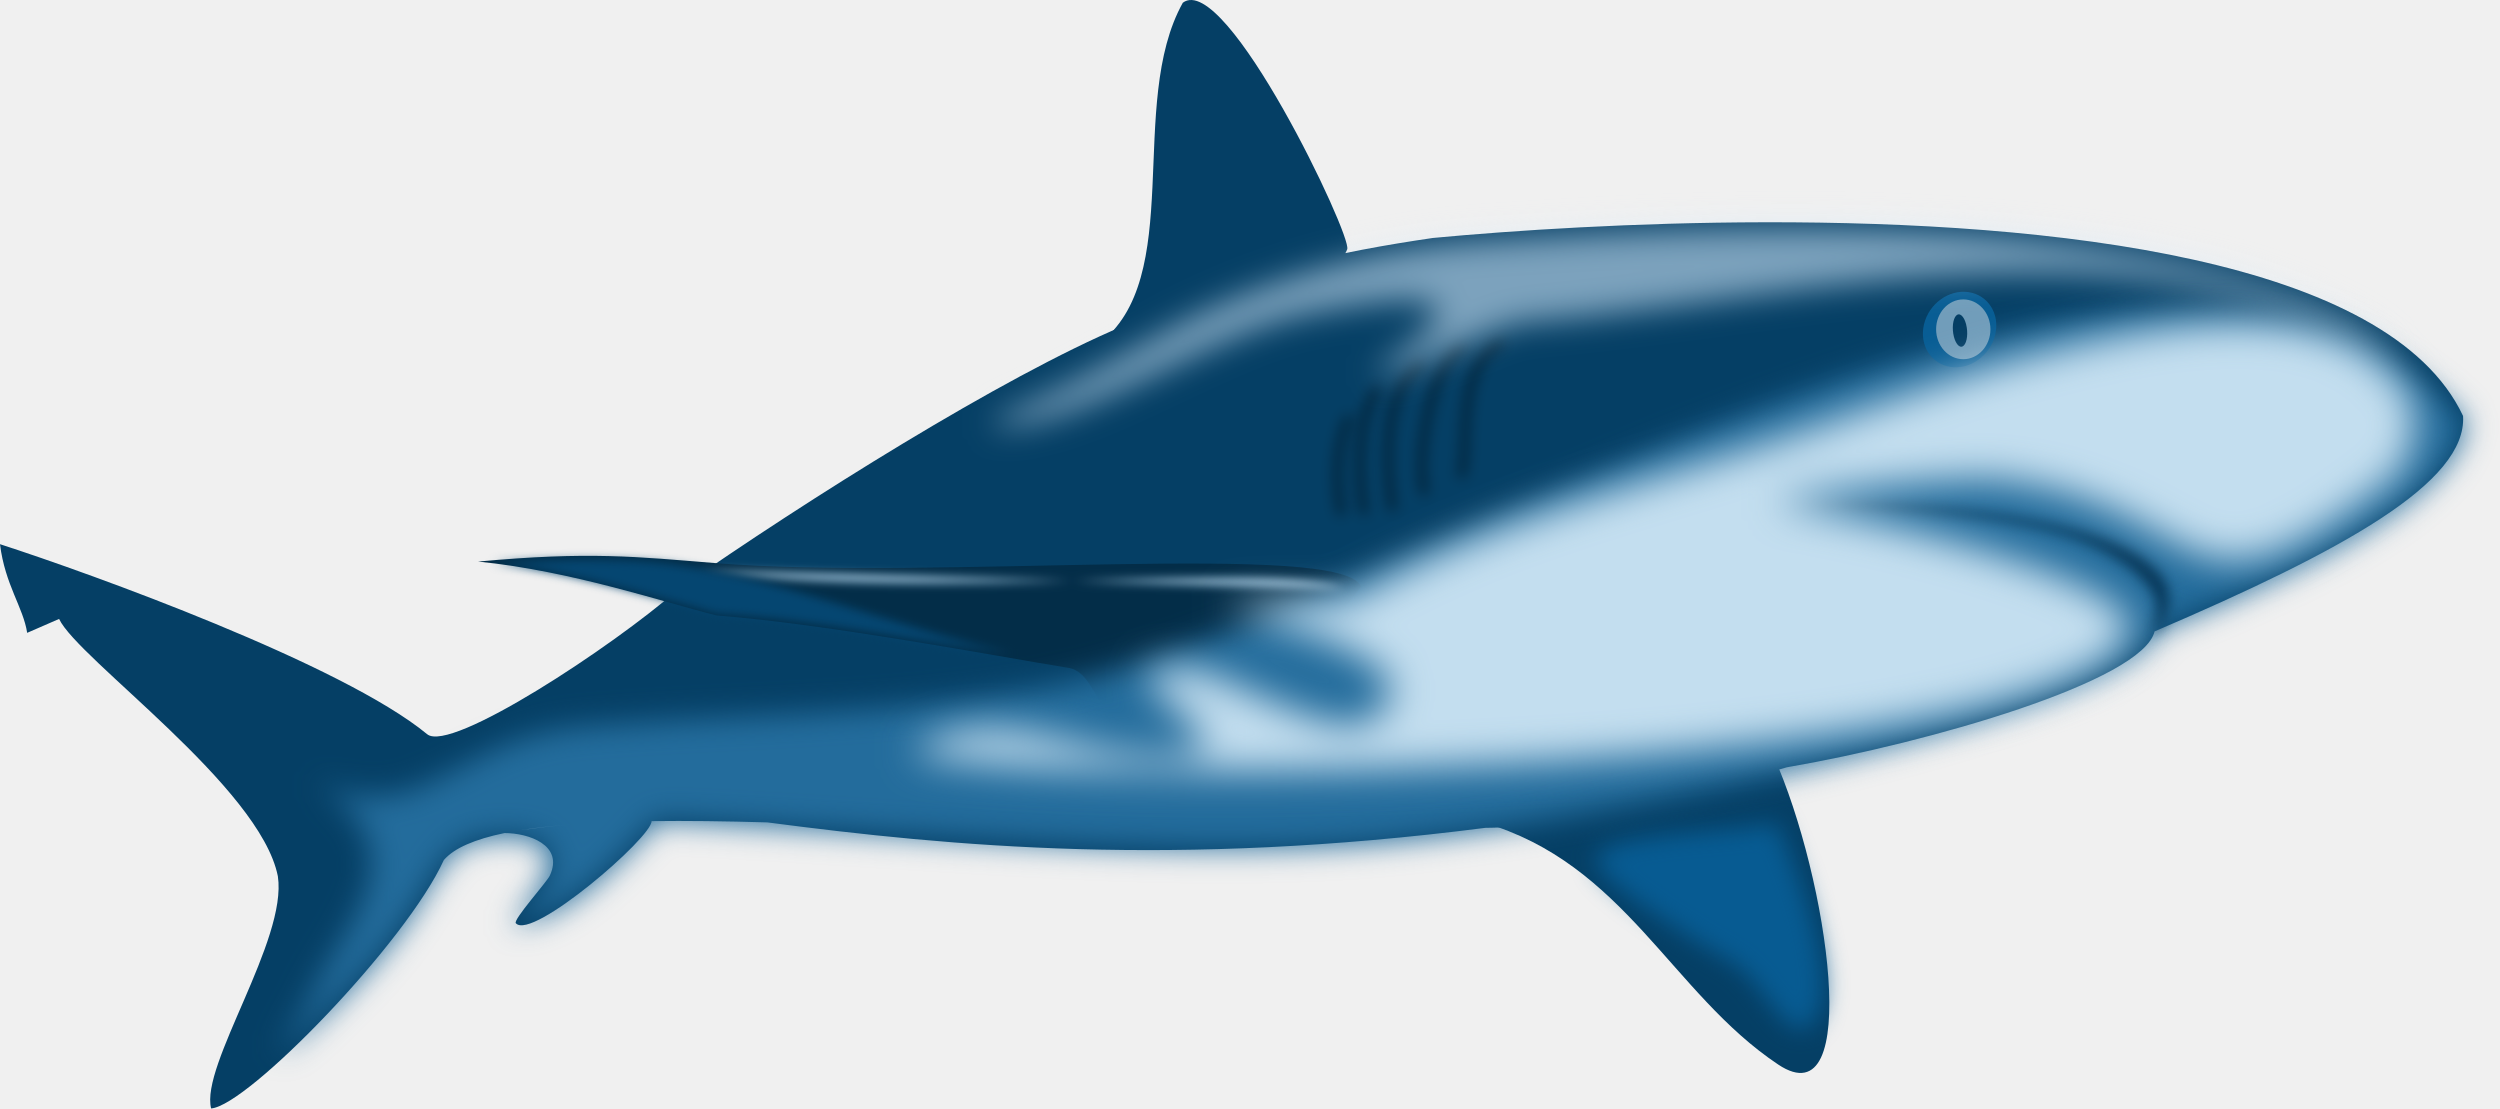
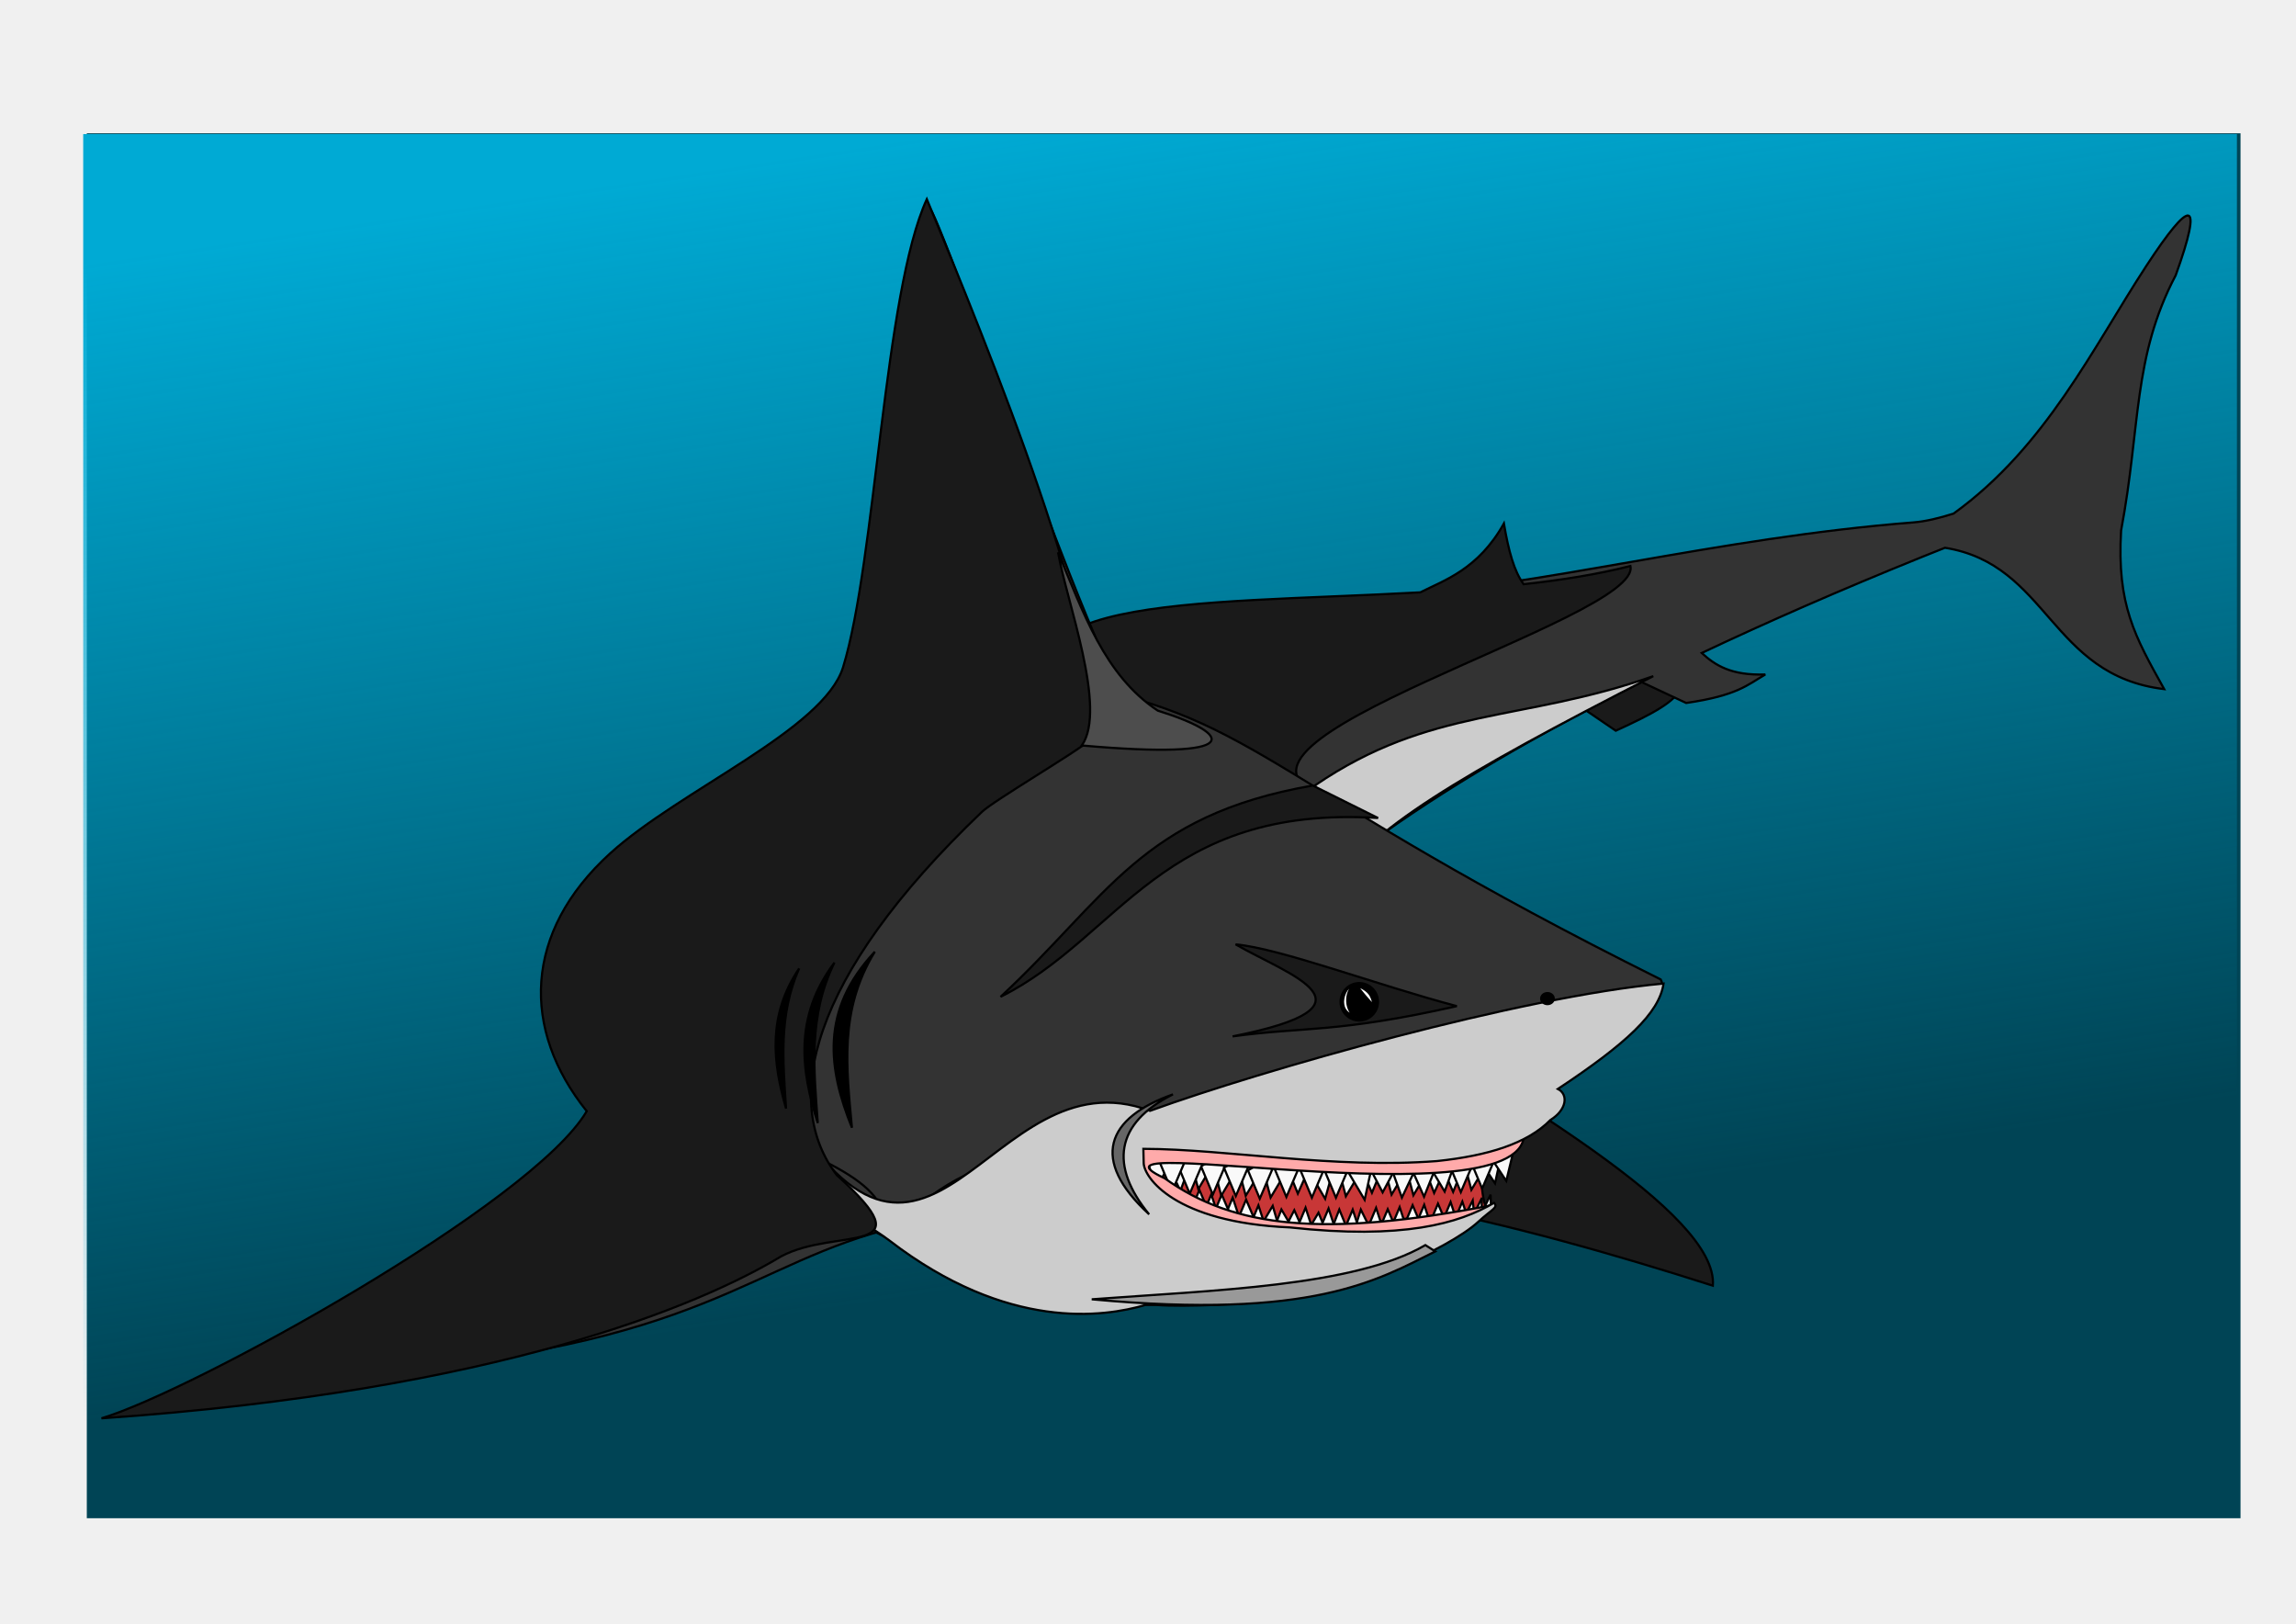
- <svg xmlns="http://www.w3.org/2000/svg" id="svg2" viewBox="0 0 1707.8 757.21" version="1.1">
+ <svg xmlns="http://www.w3.org/2000/svg" xmlns:xlink="http://www.w3.org/1999/xlink" width="297mm" height="210mm" viewBox="0 0 1052.362 744.094" id="svg2" version="1.1">
  <defs id="defs4">
-     <filter id="filter3818" height="1.39" width="1.055" color-interpolation-filters="sRGB" y="-.195" x="-.027">
-       <feGaussianBlur id="feGaussianBlur3820" stdDeviation="10.989" />
-     </filter>
-     <filter id="filter3838" height="1.209" width="1.062" color-interpolation-filters="sRGB" y="-.104" x="-.031">
-       <feGaussianBlur id="feGaussianBlur3840" stdDeviation="13.34" />
-     </filter>
-     <filter id="filter3854" color-interpolation-filters="sRGB">
-       <feGaussianBlur id="feGaussianBlur3856" stdDeviation="9.994" />
-     </filter>
-     <filter id="filter3906" height="1.277" width="1.252" color-interpolation-filters="sRGB" y="-.138" x="-.126">
-       <feGaussianBlur id="feGaussianBlur3908" stdDeviation="8.167" />
-     </filter>
-     <filter id="filter3918" height="1.235" width="1.042" color-interpolation-filters="sRGB" y="-.117" x="-.021">
-       <feGaussianBlur id="feGaussianBlur3920" stdDeviation="3.165" />
-     </filter>
-     <filter id="filter3930" height="2.329" width="1.037" color-interpolation-filters="sRGB" y="-.665" x="-.019">
-       <feGaussianBlur id="feGaussianBlur3932" stdDeviation="3.406" />
-     </filter>
-     <filter id="filter3958" height="1.239" width="1.08" color-interpolation-filters="sRGB" y="-.119" x="-.04">
-       <feGaussianBlur id="feGaussianBlur3960" stdDeviation="4.398" />
-     </filter>
-     <filter id="filter5782" height="1.341" width="3.849" color-interpolation-filters="sRGB" y="-.171" x="-1.425">
-       <feGaussianBlur id="feGaussianBlur5784" stdDeviation="4.798" />
-     </filter>
-     <filter id="filter5786" height="1.267" width="2.834" color-interpolation-filters="sRGB" y="-.133" x="-.917">
-       <feGaussianBlur id="feGaussianBlur5788" stdDeviation="4.798" />
-     </filter>
-     <filter id="filter5790" height="1.228" width="1.986" color-interpolation-filters="sRGB" y="-.114" x="-.493">
-       <feGaussianBlur id="feGaussianBlur5792" stdDeviation="4.798" />
-     </filter>
-     <filter id="filter5794" height="1.23" width="1.777" color-interpolation-filters="sRGB" y="-.115" x="-.388">
-       <feGaussianBlur id="feGaussianBlur5796" stdDeviation="4.798" />
-     </filter>
-     <filter id="filter5798" height="1.247" width="1.813" color-interpolation-filters="sRGB" y="-.124" x="-.407">
-       <feGaussianBlur id="feGaussianBlur5800" stdDeviation="4.798" />
-     </filter>
+     <linearGradient id="linearGradient6108">
+       <stop style="stop-color:#00aad4;stop-opacity:1;" offset="0" id="stop6110" />
+       <stop id="stop6116" offset="0.5" style="stop-color:#00aad4;stop-opacity:0.498;" />
+       <stop style="stop-color:#00aad4;stop-opacity:0.247;" offset="0.75" id="stop6118" />
+       <stop style="stop-color:#00aad4;stop-opacity:0;" offset="1" id="stop6112" />
+     </linearGradient>
+     <linearGradient xlink:href="#linearGradient5322-2" id="linearGradient5328-2" x1="45.457" y1="400.643" x2="1038.437" y2="400.643" gradientUnits="userSpaceOnUse" />
+     <linearGradient id="linearGradient5322-2">
+       <stop style="stop-color:#d40000;stop-opacity:1;" offset="0" id="stop5324-1" />
+       <stop style="stop-color:#d40000;stop-opacity:0;" offset="1" id="stop5326-5" />
+     </linearGradient>
+     <linearGradient xlink:href="#linearGradient6108" id="linearGradient6114" x1="1962.143" y1="329.505" x2="2040.714" y2="849.505" gradientUnits="userSpaceOnUse" gradientTransform="translate(-1535.432,40.4061)" />
+     <linearGradient xlink:href="#linearGradient6108-1" id="linearGradient6114-5" x1="1962.143" y1="329.505" x2="2040.714" y2="849.505" gradientUnits="userSpaceOnUse" />
+     <linearGradient id="linearGradient6108-1">
+       <stop style="stop-color:#00aad4;stop-opacity:1;" offset="0" id="stop6110-9" />
+       <stop id="stop6116-0" offset="0.5" style="stop-color:#00aad4;stop-opacity:0.498;" />
+       <stop style="stop-color:#00aad4;stop-opacity:0.247;" offset="0.75" id="stop6118-2" />
+       <stop style="stop-color:#00aad4;stop-opacity:0;" offset="1" id="stop6112-8" />
+     </linearGradient>
  </defs>
-   <g id="layer1" transform="translate(744.5 -79.473)">
-     <g id="layer2" transform="translate(-3.7538 175.37)">
-       <path id="path3929" style="color:#000000;fill:#053f65" d="m9.503 139.26c60.197-44.831 19.254-164.23 57.764-233.3 29.429-22.07 115.85 159.57 112.3 168.45-6.94 17.349-35.64 29.74-51.06 36.52-34.16 15.03-83.22 37.33-119.01 28.33z" />
-       <path id="path3906" style="color:#000000;fill:#053f65" d="m464.81 55.938c-89.214 0.158-171.45 5.538-226.69 10.719-61.753 9.018-136.16 23.702-212.16 60.375-81.739 34.41-215.54 118.38-303.84 180-44.05 38.609-155.09 111.8-171.06 98.625-57.982-47.811-229.76-109.73-291.81-129.81 3.414 27.742 15.929 43.191 18.562 60.562 11.95-5.237 21.812-9.5 21.812-9.5 12.716 27.24 137.38 114.74 149.44 175.78 6.633 43.648-53.046 129.04-45.594 158.62 25.045-1.755 133.46-113.5 158.97-169.69 7.066-8.201 21.167-14.216 41.438-18.438 16.349-0.016 40.734 8.095 30.969 29.062-2.083 4.473-25.277 30.208-23.219 32.531 10.868 12.271 93.205-58.815 92.719-69.75 23.94-0.304 50.392 0.028 79.125 0.875 126 16.462 278.06 30.965 490.44 3.719 62.94-0.33 160.6-28.47 206.03-41.37 97.56-16.79 242.93-58.88 251.15-92.81 128.72-55.18 213.48-101.71 210.72-147.19-50.6-107.77-280.67-132.66-476.94-132.31zm-815.22 411.28c-11.592 1.083-23.205 2.408-34.5 3.938 10.265-1.652 21.782-2.97 34.5-3.938z" />
-       <path id="path3927" style="color:#000000;fill:#053f65" d="m272.48 465.96c96.569 27.945 128.63 116.77 201.49 165.34 58.036 38.691 34.396-126.81-3.23-210.93-61.45-12.29-166.55 27.039-198.26 45.59z" />
-       <path id="path3936" style="color:#000000;fill:#032d48" d="m188.99 305c-10.891-31.819-290.47-3.987-441-16.223-53.874-4.379-86.224-8.061-162.15-1.054 64.453 6.445 127.59 28.084 162.9 36.818 76.463 5.969 188.77 27.395 239.43 35.639 22.155 2.654 18.443 42.187 55.788 46.855 53.321 6.665 63.44-29.889 85.009-24.53" />
-       <path id="path3934" style="color:#000000;filter:url(#filter3854);fill:#236c9c" d="m943.04 191.8c-225.62-227.99-720.32 141.07-985.55 184.99-100.47 16.639-200.47 15.174-300.94 23.717-87.73 7.459-107.83 72.154-182.84 37.145 76.915 50.581 20.904 96.117-2.503 147.49-7.329 16.086-28.716 46.034-18.446 36.893 114.72-102.11 89.609-122.36 126.84-143.53 9.235-2.3 99.267-19.627 29.256 58.199 27.937-6.39 52.879-20.991 99.455-72.729 200.45 9.885 331.56 25.633 475.24 16.576 151.73-9.565 527.85-91.826 550.65-147.05 105.53-42.64 204.16-93.192 208.83-141.7z" />
-       <path id="path3957" style="color:#000000;fill:#085d94" d="m618.96 129.06c0 11.279-8.308 20.423-18.556 20.423s-18.556-9.143-18.556-20.423c0-11.279 8.308-20.423 18.556-20.423s18.556 9.143 18.556 20.423z" transform="matrix(1.3111 .19022 -.29694 1.2518 -150.97 -146.55)" />
-       <path id="path3938" style="color:#000000;fill:#719dba" d="m618.96 129.06c0 11.279-8.308 20.423-18.556 20.423s-18.556-9.143-18.556-20.423c0-11.279 8.308-20.423 18.556-20.423s18.556 9.143 18.556 20.423z" />
-       <path id="path3959" style="color:#000000;fill:#053e64" d="m618.96 129.06c0 11.279-8.308 20.423-18.556 20.423s-18.556-9.143-18.556-20.423c0-11.279 8.308-20.423 18.556-20.423s18.556 9.143 18.556 20.423z" transform="matrix(.26161 0 .040177 .54149 435.92 60.018)" />
-       <path id="path3961" style="color:#000000;filter:url(#filter3958);fill:#043455" d="m477.48 250.53c76.646-8.658 310.34 7.637 254.97 84.969-5.015 7.004 2.64-14.362-0.559-22.36-7.232-18.079-33.367-32.701-50.373-39.503-57.05-22.82-179-23.324-204.04-23.106z" />
-       <path id="path3965" style="stroke-opacity:.603;filter:url(#filter5798);stroke:#000000;stroke-width:4;fill:none" d="m285.59 137.08c-33.198 18.296-21.995 72.261-28.323 93.106" />
-       <path id="path3967" style="stroke-opacity:.603;filter:url(#filter5794);stroke:#000000;stroke-width:4;fill:none" d="m260.19 141.87c-17.821-2.381-35.876 68.323-27.578 100.25" />
-       <path id="path3969" style="stroke-opacity:.603;filter:url(#filter5790);stroke:#000000;stroke-width:4;fill:none" d="m231.06 151.93c-33.371 22.029-21.45 90.74-20.621 100.81" />
-       <path id="path3971" style="stroke-opacity:.603;filter:url(#filter5786);stroke:#000000;stroke-width:4;fill:none" d="m200.81 168.88c-18.419 24.965-11.758 75.489-9.627 86.273" />
-       <path id="path3973" style="stroke-opacity:.603;filter:url(#filter5782);stroke:#000000;stroke-width:4;fill:none" d="m181.12 188.26c-9.97 20.776-9.329 47.52-5.466 67.516" />
-       <path id="path3975" style="color:#000000;filter:url(#filter3906);fill:#075b92" d="m472.67 465.65c-15.491 6.658-118.84 6.301-123.35 24.348-3.712 14.849 82.563 65.813 93.54 71.801 19.984 10.901 37.568 58.333 53.665 42.236 24.032-24.032-12.971-113.38-23.851-138.39z" />
-       <path id="path3977" style="color:#000000;filter:url(#filter3930);fill:#b1d5ed" d="m178.14 306.1c-56.764-18.409-276.07 8.334-441.86-12.298" />
-       <path id="path3979" style="color:#000000;filter:url(#filter3918);fill:#054671" d="m-47.205 351.06c-82.565-17.59-180.98-61.62-266.5-64.13-34.921-1.025-41.059-0.573-90.807 1.615 38.24 3.789 93.419 17.622 152.79 34.93 75.952 4.669 136.19 19.552 204.51 27.585z" />
-       <path id="path3983" style="color:#000000;fill-opacity:.585;filter:url(#filter3818);fill:#d0e9fb" d="m900.37 148.32c-187.68-103.47-400.61-40.76-600.62-24.09-17.47 1.456-93.229 42.05-100.12 35.155-4.769-4.769 123.03-75.14-48.323-40.87-66.083 13.217-152.38 76.894-213.17 76.894-6.36 0 9.458-8.867 15.28-11.429 36.631-16.12 73.517-37.58 108.32-56.52 60.25-32.799 138.8-54.965 212.17-58.887 68.95-3.686 486.34-41.175 626.46 79.747z" />
-       <path id="path3981" style="color:#000000;filter:url(#filter3838);fill:#c3deef" d="m712.8 338.51c22.28-37.14-201.75-87.17-233.55-89.44-37.706-2.693 116.76-20.915 144.6-17.64 148.54 17.475 121.8 115.64 270.56-1.242 11.856-9.315 19.535-41.191 10.186-56.149-70.675-113.08-333.6-2.3-421.74 27.081-110.53 36.843-201.34 54.91-300.25 111.43-8.606 4.918-83.478 0.781-83.478 4.472 0 7.767 161.79 37.33 93.913 79.752-22.411 14.007-100.17-34.248-120-35.901-92.543-7.712 69.585 59.255-19.255 59.255-64.387 0-116.56-39.182-172.36-2.609 88.66 27.775 773.64 17.211 831.37-79.006z" />
+   <g id="layer1" transform="translate(0,-308.2677)">
+     <rect style="fill:#004455;fill-opacity:1;fill-rule:nonzero;stroke:none" id="rect4136-3" width="987.143" height="634.675" x="39.789" y="369.349" />
+     <rect style="fill:url(#linearGradient6114);fill-opacity:1;fill-rule:nonzero;stroke:none" id="rect4136-3-7" width="987.143" height="634.675" x="38.14" y="369.716" />
+     <g id="g5633" style="stroke:#000000" transform="translate(-226.6382,-837.2432)">
+       <path id="path4180-4" d="m 942.991,1463.857 24.222,16.521 c 16.909,-7.731 27.73,-13.484 29.892,-19.874 l -36.666,-10.194 z" style="fill:#1a1a1a;fill-opacity:1;fill-rule:evenodd;stroke:#000000" />
+       <path id="path4172-1-4" d="m 846.752,1602.544 c 71.721,44.811 167.553,98.814 164.971,132.161 -90.297,-28.852 -187.861,-53.592 -290.637,-50.533 z" style="fill:#1a1a1a;fill-opacity:1;fill-rule:evenodd;stroke:#000000" />
+       <path style="fill:#333333;fill-rule:evenodd;stroke:#000000;stroke-width:1" d="m 2538.188,58.375 c -2.447,-0.009 -8.509,7.039 -19.031,23.125 -24.097,36.838 -45.893,82.9 -88.344,113.469 -6.401,2.018 -12.691,3.583 -18.406,4.031 -90.986,7.132 -170.191,29.355 -241.375,33.656 -109.953,6.644 -95.696,1.688 -146.375,19.312 -42.836,14.897 -118.287,59.404 -144.406,76.062 -119.757,76.38 -45.55,179.42 177.344,227.562 -38.21,-37.763 -84.159,-43.146 -54.156,-58.188 76.137,-38.171 54.302,-110.336 284.438,-225.219 l 20.406,9.562 c 23.466,-3.406 28.197,-8.375 36.281,-13.062 -15.74,0.55 -23.05,-4.264 -29.156,-9.844 29.801,-14.091 63.308,-28.793 101.25,-44.125 3.372,-1.363 6.808,-2.721 10.25,-4.094 47.557,7.645 48.099,58.45 100.469,64.781 -13.464,-24.24 -21.738,-38.623 -19.75,-72.688 9.001,-47.667 5.266,-79.332 25.031,-116.969 6.169,-17.089 8.485,-27.364 5.531,-27.375 z" transform="translate(-1308.794,1185.917)" id="path4166-2" />
+       <path id="path4287-5" d="m 733.045,1666.961 30.716,47.715 144.257,-14.366 c -6.993,-22.501 4.75,-28.711 7.679,-42.585 z" style="fill:#c83737;fill-rule:evenodd;stroke:#000000" />
+       <path style="fill:#1a1a1a;fill-opacity:1;fill-rule:evenodd;stroke:#000000" d="M 689.305 239.914 C 677.478 261.011 661.913 265.906 650.982 271.459 C 547.165 277.176 440.089 272.152 493.58 334.18 L 607.994 365.477 C 538.417 340.627 752.975 283.782 747.301 259.371 C 732.494 263.165 715.87 265.804 698.357 267.736 C 694.043 261.869 691.506 252.813 689.305 239.914 z " transform="translate(226.6382,1145.511)" id="path4308-0" />
+       <path id="path4281-4" d="m 829.502,1505.344 c 52.944,-36.061 94.55,-28.761 154.914,-49.981 -88.701,45.382 -131.531,70.864 -146.705,97.183 z" style="fill:#cccccc;fill-opacity:1;fill-rule:evenodd;stroke:#000000" />
+       <path id="path4168-2" d="m 959.703,1627.437 c 16.954,-14.811 32.113,-26.215 28.103,-33.085 -177.847,-88.525 -184.553,-119.553 -267.552,-134.625 -236.195,82.825 -232.811,179.248 -86.31,253.525 62.098,-84.669 210.632,-8.589 325.759,-85.815 z" style="fill:#333333;fill-rule:evenodd;stroke:#000000" />
+       <path id="path4172-2" d="m 539.107,1647.896 c -19.915,24.947 -55.125,81.183 -150.145,126.783 162.266,-11.552 179.688,-50.499 250.276,-67.285 l -7.812,-5.958 c -5.698,-21.233 -51.989,-32.308 -92.319,-53.541 z" style="fill:#333333;fill-rule:evenodd;stroke:#000000" />
+       <path id="path4174-7" d="m 755.041,1483.561 c -15.716,5.119 -98.74,-246.679 -102.821,-242.947 -23.92,106.365 20.457,191.653 0.406,212.885 33.117,14.155 74.751,45.902 102.415,30.062 z" style="fill:#333333;fill-rule:evenodd;stroke:#000000" />
+       <g id="g5238-5" transform="translate(213.5224,840.4701)" style="stroke:#000000">
+         <g id="g5175-5" style="stroke:#000000">
+           <path style="fill:#f9f9f9;stroke:#000000" d="m 682.709,865.795 5.429,-10.622 0.853,8.25 -3.719,3.538 z" id="path4121-1-7-28-34-8-4" />
+           <path style="fill:#f9f9f9;stroke:#000000" d="m 686.951,864.853 5.429,-10.91 -0.284,8.385 -2.961,2.118 z" id="path4121-1-7-28-34-80-0" />
+           <path style="fill:#f9f9f9;stroke:#000000" d="m 691.633,862.103 4.684,-9.588 0.21,6.112 -4.277,4.076 z" id="path4121-1-7-28-34-87-3" />
+           <g id="g4895-1-4" transform="translate(-52.47122,-280.0899)" style="stroke:#000000">
+             <path style="fill:#f9f9f9;stroke:#000000" d="m 609.897,1143.449 5.429,-12.997 5.758,13.491 -5.594,2.632 z" id="path4121-1-7-28-2-6-1" />
+             <path style="fill:#f9f9f9;stroke:#000000" d="m 631.303,1147.87 5.429,-12.997 5.758,13.491 -5.594,2.632 z" id="path4121-1-7-28-8-5-2" />
+             <path style="fill:#f9f9f9;stroke:#000000" d="m 641.54,1150.196 7.394,-12.461 3.794,12.955 -5.594,2.632 z" id="path4121-1-7-28-6-7-2" />
+             <path style="fill:#f9f9f9;stroke:#000000" d="m 652.941,1151.127 5.876,-11.39 5.312,11.884 -5.594,2.632 z" id="path4121-1-7-28-5-5-9" />
+             <path style="fill:#f9f9f9;stroke:#000000" d="m 663.411,1151.825 6.501,-10.944 4.687,11.437 -5.594,2.632 z" id="path4121-1-7-28-0-4-8" />
+             <path style="fill:#f9f9f9;stroke:#000000" d="m 674.114,1153.221 5.34,-13.801 5.848,14.294 -5.594,2.632 z" id="path4121-1-7-28-9-1-2" />
+             <path style="fill:#f9f9f9;stroke:#000000" d="m 685.049,1152.988 4.268,-13.533 6.919,14.027 -5.594,2.632 z" id="path4121-1-7-28-00-2-2" />
+             <path style="fill:#f9f9f9;stroke:#000000" d="m 696.217,1152.29 5.429,-12.997 5.758,13.491 -5.594,2.632 z" id="path4121-1-7-28-61-0-7" />
+             <path style="fill:#f9f9f9;stroke:#000000" d="m 707.618,1150.429 5.429,-12.997 5.758,13.491 -5.594,2.632 z" id="path4121-1-7-28-3-0-8" />
+             <path style="fill:#f9f9f9;stroke:#000000" d="m 719.252,1149.731 5.429,-12.997 5.758,13.491 -5.594,2.632 z" id="path4121-1-7-28-89-1-5" />
+             <path style="fill:#f9f9f9;stroke:#000000" d="m 730.42,1148.8 5.429,-12.997 3.883,11.794 -5.058,1.204 z" id="path4121-1-7-28-34-46-8" />
+             <path id="path4121-1-7-28-34-6-0-3" d="m 726.237,1146.128 4.232,-10.131 3.027,9.194 -2.899,3.374 z" style="fill:#f9f9f9;stroke:#000000" />
+             <path id="path4121-1-7-28-34-1-7-9" d="m 712.933,1150.244 5.429,-12.997 3.883,11.794 -3.719,4.329 z" style="fill:#f9f9f9;stroke:#000000" />
+             <path id="path4121-1-7-28-34-5-1-4" d="m 701.683,1151.316 5.429,-12.997 3.883,11.794 -3.719,4.329 z" style="fill:#f9f9f9;stroke:#000000" />
+             <path id="path4121-1-7-28-34-4-7-4" d="m 690.88,1151.673 5.429,-12.997 3.883,11.794 -3.719,4.329 z" style="fill:#f9f9f9;stroke:#000000" />
+             <path id="path4121-1-7-28-34-2-7-6" d="m 669.094,1151.941 5.429,-12.997 3.883,11.794 -3.719,4.329 z" style="fill:#f9f9f9;stroke:#000000" />
+             <path id="path4121-1-7-28-34-0-7-9" d="m 680.165,1152.476 5.429,-12.997 3.883,11.794 -3.719,4.329 z" style="fill:#f9f9f9;stroke:#000000" />
+             <path id="path4121-1-7-28-34-9-7-8" d="m 648.915,1149.619 4.001,-10.229 5.312,9.026 -3.719,4.329 z" style="fill:#f9f9f9;stroke:#000000" />
+             <path id="path4121-1-7-28-34-7-3-5" d="m 658.558,1151.584 5.429,-12.997 3.883,11.794 -3.719,4.329 z" style="fill:#f9f9f9;stroke:#000000" />
+             <path id="path4121-1-7-28-34-3-3-6" d="m 636.951,1150.512 5.429,-12.997 3.883,11.794 -3.719,4.329 z" style="fill:#f9f9f9;stroke:#000000" />
+             <path id="path4121-1-7-28-34-72-5-6" d="m 625.165,1146.941 5.429,-12.997 3.883,11.794 -3.719,4.329 z" style="fill:#f9f9f9;stroke:#000000" />
+             <path id="path4121-1-7-28-34-60-9-0" d="m 615.344,1145.512 5.429,-12.997 3.883,11.794 -3.719,4.329 z" style="fill:#f9f9f9;stroke:#000000" />
+             <path style="fill:#f9f9f9;stroke:#000000" d="m 600.591,1140.657 5.429,-12.997 5.758,13.491 -5.594,2.632 z" id="path4121-1-7-28-98-7" />
+             <path style="fill:#f9f9f9;stroke:#000000" d="m 620.135,1145.543 5.429,-12.997 5.758,13.491 -5.594,2.632 z" id="path4121-1-7-28-4-1-2" />
+             <path style="fill:#f9f9f9;stroke:#000000" d="m 591.479,1116.406 3.623,13.612 7.528,-12.589 -5.187,-3.364 z" id="path4121-1-7-0-6-82-7" />
+             <path style="fill:#f9f9f9;stroke:#000000" d="m 611.195,1116.417 3.623,13.611 7.528,-12.589 -5.187,-3.364 z" id="path4121-1-7-0-6-1-6-2" />
+             <path style="fill:#f9f9f9;stroke:#000000" d="m 600.567,1118.128 6.041,12.724 5.11,-13.749 -5.713,-2.363 z" id="path4121-1-7-0-6-8-6-6" />
+             <path style="fill:#f9f9f9;stroke:#000000" d="m 621.723,1119.441 3.623,13.612 7.528,-12.589 -5.187,-3.364 z" id="path4121-1-7-0-6-4-0-4" />
+             <path style="fill:#f9f9f9;stroke:#000000" d="m 644.35,1120.314 3.623,13.611 7.528,-12.589 -5.187,-3.364 z" id="path4121-1-7-0-6-9-3-7" />
+             <path style="fill:#f9f9f9;stroke:#000000" d="m 665.856,1122.345 7.106,12.162 3.918,-14.135 -5.893,-1.867 z" id="path4121-1-7-0-6-6-8-1" />
+             <path style="fill:#f9f9f9;stroke:#000000" d="m 655.215,1119.034 5.223,13.081 5.971,-13.398 -5.551,-2.72 z" id="path4121-1-7-0-6-3-0-3" />
+             <path style="fill:#f9f9f9;stroke:#000000" d="m 632.95,1119.5 3.623,13.611 7.528,-12.589 -5.187,-3.364 z" id="path4121-1-7-0-6-7-1-2" />
+             <path style="fill:#f9f9f9;stroke:#000000" d="m 678.843,1119.732 3.623,13.611 7.528,-12.589 -5.187,-3.364 z" id="path4121-1-7-0-6-88-2-1" />
+             <path style="fill:#f9f9f9;stroke:#000000" d="m 688.843,1118.802 5.569,12.938 5.613,-13.552 -5.622,-2.572 z" id="path4121-1-7-0-6-2-5-6" />
+             <path style="fill:#f9f9f9;stroke:#000000" d="m 699.784,1118.976 3.623,13.611 7.528,-12.589 -5.187,-3.364 z" id="path4121-1-7-0-6-91-0-3" />
+             <path style="fill:#f9f9f9;stroke:#000000" d="m 709.788,1119.267 3.623,13.611 7.528,-12.589 -5.187,-3.364 z" id="path4121-1-7-0-6-35-9-8" />
+             <path style="fill:#f9f9f9;stroke:#000000" d="m 717.83,1118.675 5.089,13.134 6.108,-13.336 -5.523,-2.777 z" id="path4121-1-7-0-6-98-4-3" />
+             <path style="fill:#f9f9f9;stroke:#000000" d="m 736.371,1116.766 3.623,13.611 7.528,-12.589 -5.187,-3.364 z" id="path4121-1-7-0-6-40-7-2" />
+             <path style="fill:#f9f9f9;stroke:#000000" d="m 725.988,1118.426 5.632,12.91 5.546,-13.579 -5.634,-2.544 z" id="path4121-1-7-0-6-76-8-8" />
+             <path style="fill:#f9f9f9;stroke:#000000" d="m 743.052,1115.677 7.769,11.75 3.128,-14.331 -5.988,-1.538 z" id="path4121-1-7-0-6-76-3-3-6" />
+             <path style="fill:#f9f9f9;stroke:#000000" d="m 616.062,1119.586 5.429,12.997 5.758,-13.491 -5.594,-2.632 z" id="path4121-5-0" />
+             <path style="fill:#f9f9f9;stroke:#000000" d="m 626.592,1120.245 5.429,12.997 5.758,-13.491 -5.594,-2.632 z" id="path4121-1-1-1" />
+             <path style="fill:#f9f9f9;stroke:#000000" d="m 637.571,1121.448 5.429,12.997 5.758,-13.491 -5.594,-2.632 z" id="path4121-1-3-2-2" />
+             <path style="fill:#f9f9f9;stroke:#000000" d="m 649.766,1120.668 5.429,12.997 5.758,-13.491 -5.594,-2.632 z" id="path4121-1-8-0-6" />
+             <path style="fill:#f9f9f9;stroke:#000000" d="m 661.449,1120.983 5.429,12.997 5.758,-13.491 -5.594,-2.632 z" id="path4121-1-7-16-0" />
+             <path style="fill:#f9f9f9;stroke:#000000" d="m 672.485,1121.014 5.429,12.997 5.758,-13.491 -5.594,-2.632 z" id="path4121-1-7-4-4-5" />
+             <path style="fill:#f9f9f9;stroke:#000000" d="m 682.955,1121.246 8.108,13.711 3.08,-14.205 -5.594,-2.632 z" id="path4121-1-7-2-0-4" />
+             <path style="fill:#f9f9f9;stroke:#000000" d="m 693.891,1121.246 5.429,10.319 5.758,-10.812 -5.594,-2.632 z" id="path4121-1-7-7-6-6" />
+             <path style="fill:#f9f9f9;stroke:#000000" d="m 703.43,1120.781 4.715,13.176 6.473,-13.669 -5.594,-2.632 z" id="path4121-1-7-79-1-7" />
+             <path style="fill:#f9f9f9;stroke:#000000" d="m 712.504,1120.548 5.786,12.997 5.401,-13.491 -5.594,-2.632 z" id="path4121-1-7-3-8-9" />
+             <path style="fill:#f9f9f9;stroke:#000000" d="m 720.88,1119.617 6.858,11.569 4.33,-12.062 -5.594,-2.632 z" id="path4121-1-7-1-9-3" />
+             <path style="fill:#f9f9f9;stroke:#000000" d="m 729.722,1118.454 5.429,12.997 5.758,-13.491 -5.594,-2.632 z" id="path4121-1-7-9-8-4" />
+             <path style="fill:#f9f9f9;stroke:#000000" d="m 739.494,1116.825 5.429,12.997 5.758,-13.491 -5.594,-2.632 z" id="path4121-1-7-8-4-7" />
+             <path style="fill:#f9f9f9;stroke:#000000" d="m 747.87,1114.033 8.108,12.283 3.08,-12.776 -5.594,-2.632 z" id="path4121-1-7-6-1-8" />
+             <path style="fill:#f9f9f9;stroke:#000000" d="m 605.477,1119.152 5.429,12.997 5.758,-13.491 -5.594,-2.632 z" id="path4121-1-7-5-4-8" />
+             <path style="fill:#f9f9f9;stroke:#000000" d="m 597.333,1118.222 5.429,12.997 5.758,-13.491 -5.594,-2.632 z" id="path4121-1-7-0-3-1" />
+             <path style="fill:#ffaaaa;stroke:#000000" d="m 588.206,1109.26 c 130.361,5.269 167.73,-6.834 174.501,-10.703 21.929,51.012 -214.211,2.904 -163.333,26.524 31.785,22.836 73.253,27.267 149.646,12.437 -2.157,4.94 -10.303,9.681 -11.858,11.563 -41.112,8.933 -93.644,10.353 -140.579,-10.04 -18.958,-5.708 -16.239,-14.191 -8.376,-29.782 z" id="path4119-9-6" />
+           </g>
+         </g>
+       </g>
+       <path id="path4218-3" d="m 751.628,1743.54 c -18.748,5.467 -62.982,12.245 -117.391,-29.586 -6.463,-4.969 -26.968,-17.261 -27.624,-19.074 -0.181,-0.501 -25.581,-49.53 -24.376,-50.126 70.234,124.721 96.907,-18.29 171.515,9.815 51.197,-18.595 169.981,-52.386 235.373,-58.324 -1.977,13.636 -17.332,27.695 -48.439,48.301 5.008,2.585 3.955,9.691 -3.386,14.189 -10.627,10.834 -28.646,16.41 -52.048,18.86 -47.139,3.634 -96.058,-5.489 -134.554,-5.615 l 0.146,6.52 c 0.147,6.536 14.132,27.236 66.963,29.497 51.817,5.694 77.594,-1.796 93.625,-11.261 2.019,2.257 -0.84,2.782 -7.252,8.698 -13.64,12.582 -61.249,33.779 -91.673,35.751 -13.263,2.009 -43.121,3.362 -55.75,2.355 z" style="fill:#cccccc;fill-opacity:1;fill-rule:nonzero;stroke:#000000" />
+       <path id="path4283-8" d="m 726.376,1484.587 c -5.973,5.309 -44.319,27.866 -49.657,32.961 -80.071,76.429 -91.695,133.594 -66.524,166.512 42.187,37.984 0.024,23.51 -25.611,37.25 -36.607,22.049 -128.952,61.646 -311.443,74.173 41.886,-12.52 197.5,-98.343 222.429,-140.743 -30.022,-37.377 -29.08,-82.044 10.791,-118.207 31.998,-29.023 97.702,-56.542 106.669,-85.155 15.063,-48.959 18.741,-171.797 38.412,-214.602 26.947,65.031 85.24,206.825 74.934,247.812 z" style="fill:#1a1a1a;fill-rule:evenodd;stroke:#000000" />
+       <path id="path4239-76" d="m 609.106,1586.637 c -18.358,24.509 -15.528,49.018 -7.64,73.527 -1.769,-24.509 -4.419,-49.018 7.64,-73.527 z" style="fill:#000000;fill-rule:evenodd;stroke:#000000" />
+       <path id="path4239-7-1" d="m 627.615,1581.653 c -25.209,26.884 -21.323,53.769 -10.491,80.653 -2.429,-26.884 -6.069,-53.769 10.491,-80.653 z" style="fill:#000000;fill-rule:evenodd;stroke:#000000" />
+       <path id="path4239-3-7" d="m 592.928,1589.314 c -14.416,21.405 -12.194,42.81 -6,64.215 -1.389,-21.405 -3.47,-42.81 6,-64.215 z" style="fill:#000000;fill-rule:evenodd;stroke:#000000" />
+       <path id="path4312-2" d="m 727.034,1740.94 c 54.883,-4.125 120.389,-5.811 152.918,-24.838 l 4.535,2.902 c -26.665,13.256 -56.284,31.283 -157.453,21.936 z" style="fill:#999999;fill-opacity:1;fill-rule:evenodd;stroke:#000000" />
+       <path id="path4434-7-3" d="m 764.256,1647.029 c -30.451,10.706 -38.243,29.909 -10.919,54.978 -18.111,-22.128 -15.706,-41.691 10.919,-54.978 z" style="fill:#666666;fill-rule:evenodd;stroke:#000000" />
+       <path id="path4496-7" d="m 711.591,1398.616 c 3.719,21.959 22.696,71.739 10.884,88.522 75.924,6.727 69.319,-5.199 34.828,-15.963 -24.514,-16.235 -34.221,-45.161 -45.712,-72.559 z" style="fill:#4d4d4d;fill-rule:evenodd;stroke:#000000" />
+       <path id="path4498-8" d="m 828.35,1505.493 c -78.635,13.68 -93.995,51.231 -143.102,96.823 54.69,-27.294 74.103,-88.043 173.016,-81.937 z" style="fill:#1a1a1a;fill-opacity:1;fill-rule:evenodd;stroke:#000000" />
+       <ellipse ry="2.524" rx="2.886" cy="762.67" cx="722.38" id="path4199-9-5" style="fill:#000000;fill-opacity:1;fill-rule:nonzero;stroke:#000000" transform="translate(213.5224,840.4701)" />
+       <path id="path4888-8" d="m 894.367,1606.594 c -37.041,-9.794 -80.687,-26.396 -101.392,-28.306 24.283,14.057 69.477,28.113 -1.389,42.17 33.115,-4.524 47.672,-1.444 102.781,-13.864 z" style="fill:#1a1a1a;fill-opacity:1;fill-rule:evenodd;stroke:#000000" />
+       <circle r="8.575" cy="764.132" cx="636.138" id="path4199-5" style="fill:#000000;fill-opacity:1;fill-rule:nonzero;stroke:#000000" transform="translate(213.5224,840.4701)" />
+       <path id="path4306-8" d="m 848.105,1611.194 c -10.234,-1.978 -4.66,-14.496 -1.715,-13.577 -3.888,4.085 -2.396,12.374 1.715,13.577 z" style="fill:#ffffff;fill-rule:evenodd;stroke:#000000" />
+       <path id="path4453-7" d="m 848.517,1597.17 c 2.155,2.834 4.537,5.819 8.289,9.718 -1.627,-3.334 -0.689,-6.882 -8.289,-9.718 z" style="fill:#ffffff;fill-opacity:1;fill-rule:evenodd;stroke:#000000" />
    </g>
  </g>
</svg>
